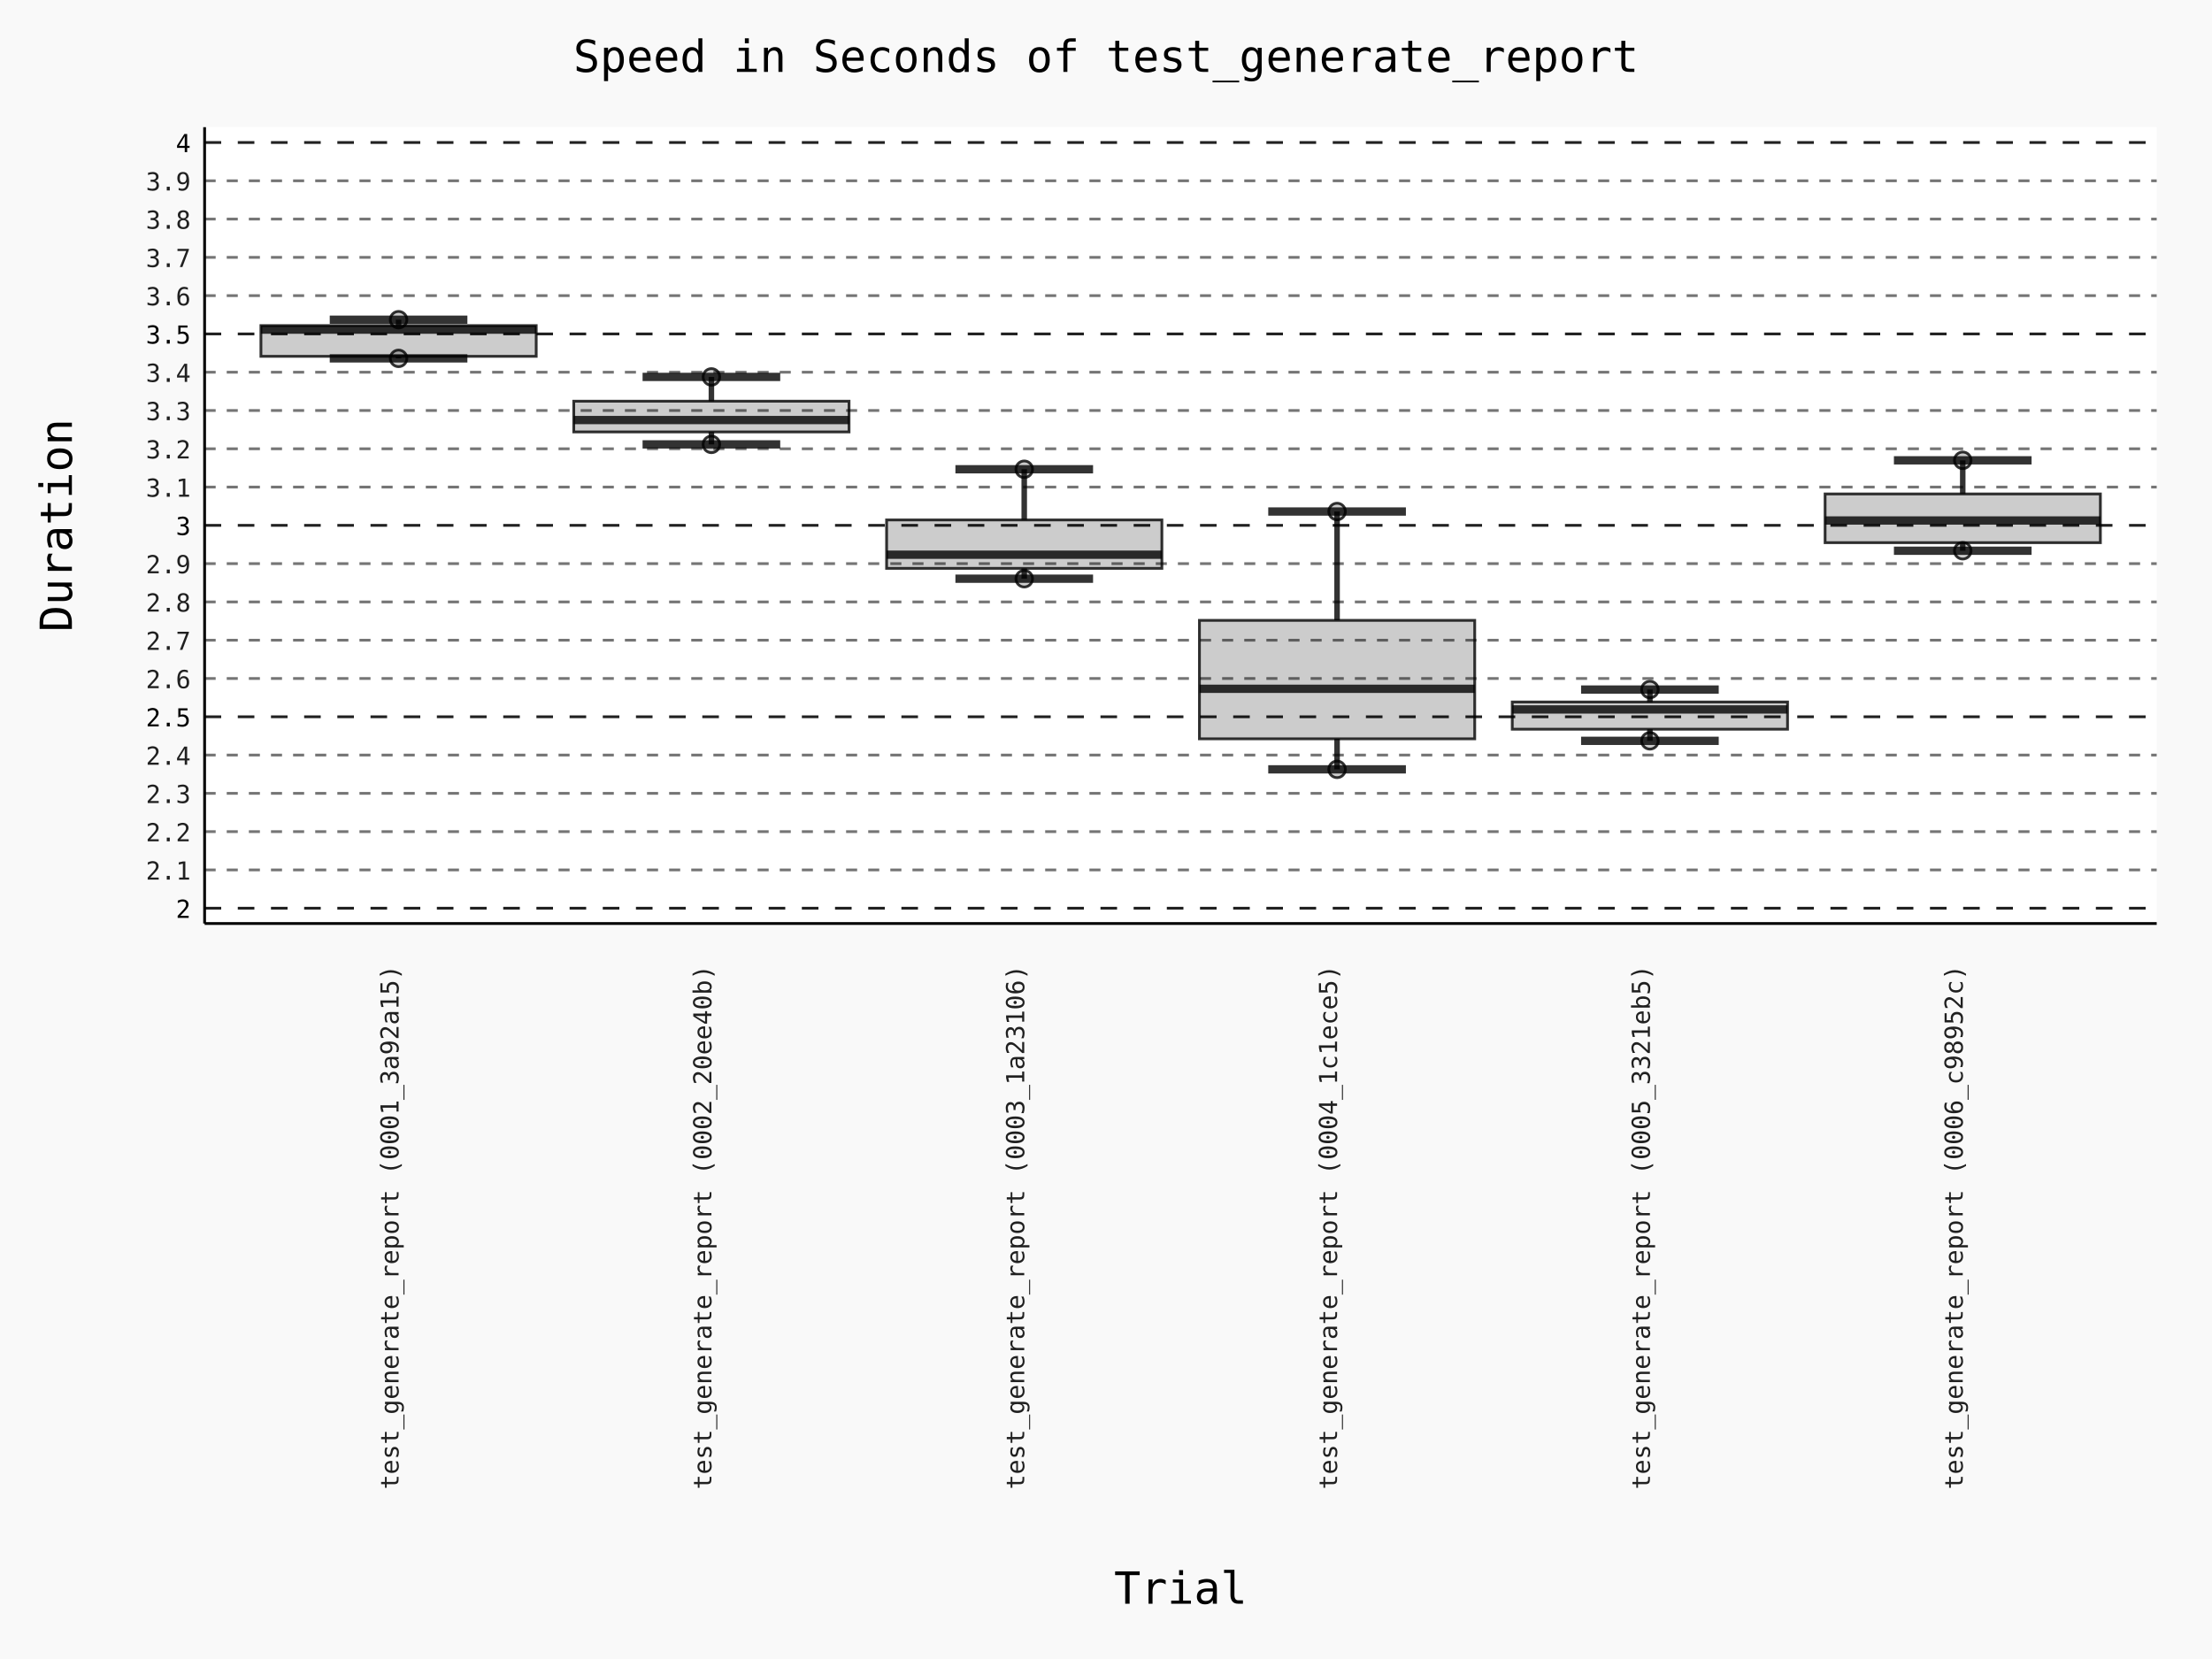
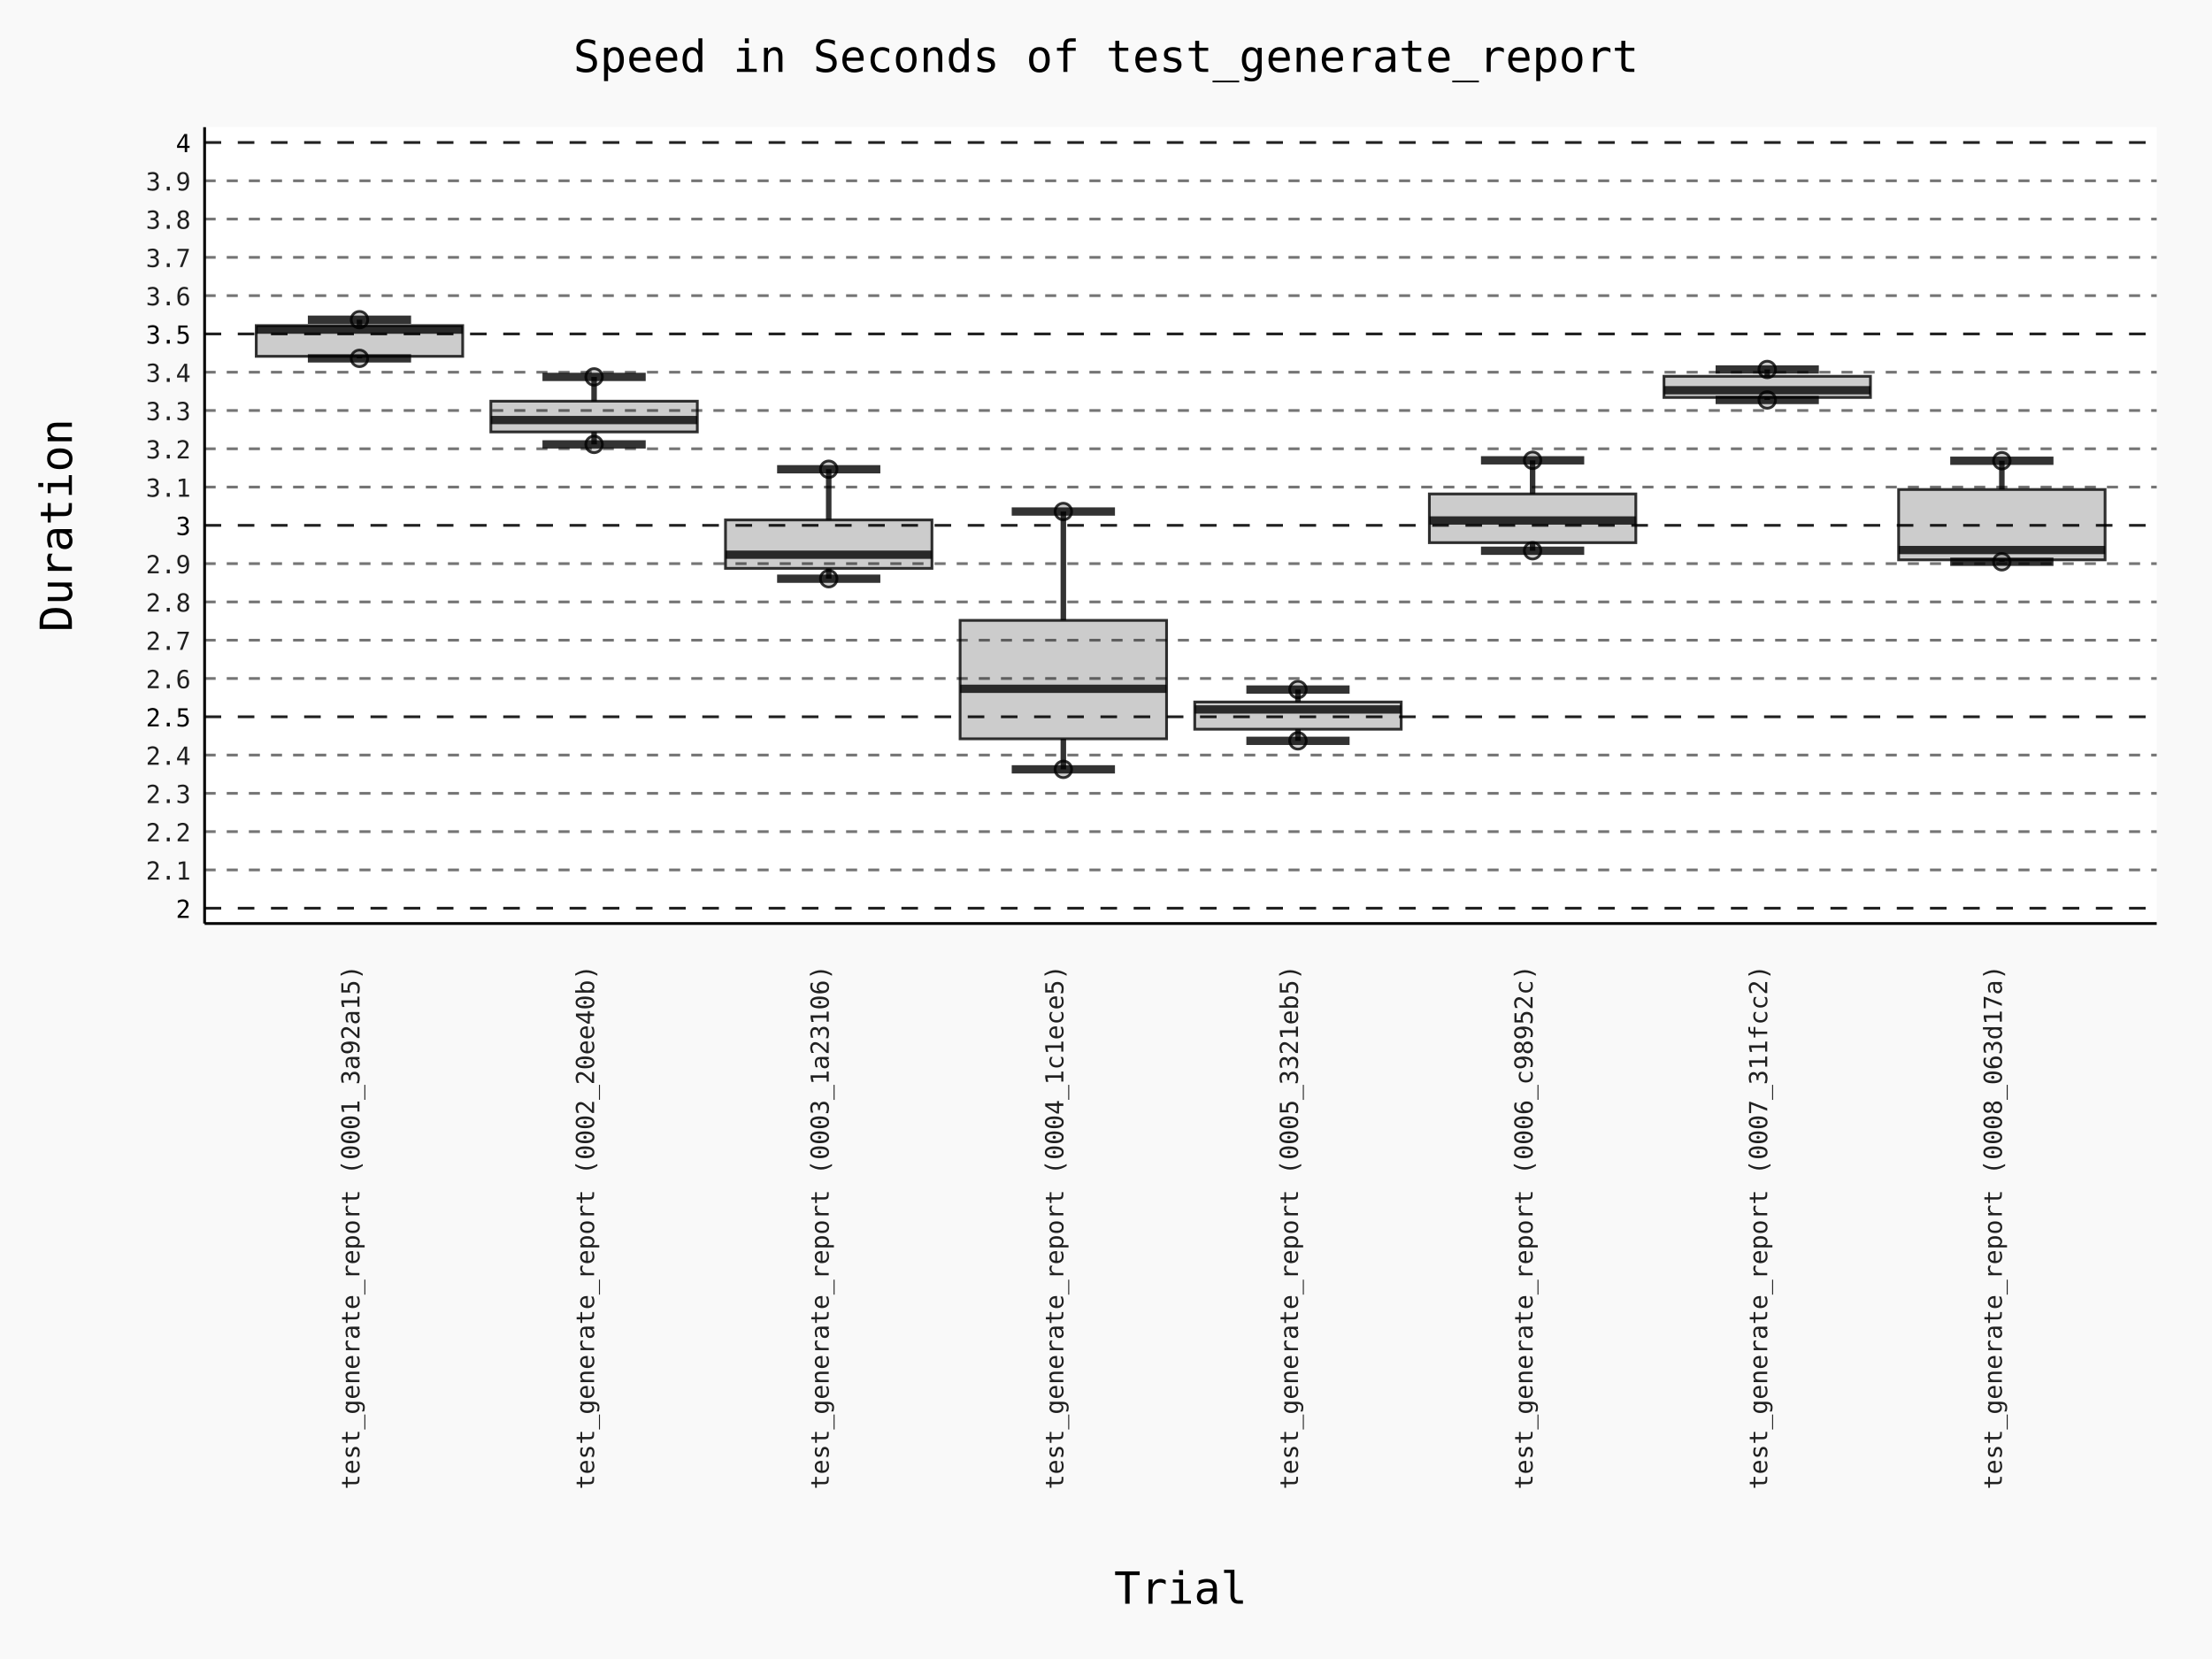
- <svg xmlns="http://www.w3.org/2000/svg" id="chart-fa9458a3-4d27-4af1-aaff-c943da67e39e" class="pygal-chart" viewBox="0 0 800 600">
+ <svg xmlns="http://www.w3.org/2000/svg" id="chart-b2ded4e7-9ec7-43d2-a06f-be83d140c22b" class="pygal-chart" viewBox="0 0 800 600">
  <defs>
-     <style type="text/css">#chart-fa9458a3-4d27-4af1-aaff-c943da67e39e{-webkit-user-select:none;-webkit-font-smoothing:antialiased;font-family:Consolas,"Deja Vu Sans Mono","Bitstream Vera Sans Mono","Courier New",monospace}#chart-fa9458a3-4d27-4af1-aaff-c943da67e39e .title{font-family:Consolas,"Deja Vu Sans Mono","Bitstream Vera Sans Mono","Courier New",monospace;font-size:16px}#chart-fa9458a3-4d27-4af1-aaff-c943da67e39e .legends .legend text{font-family:Consolas,"Deja Vu Sans Mono","Bitstream Vera Sans Mono","Courier New",monospace;font-size:14px}#chart-fa9458a3-4d27-4af1-aaff-c943da67e39e .axis text{font-family:Consolas,"Deja Vu Sans Mono","Bitstream Vera Sans Mono","Courier New",monospace;font-size:10px}#chart-fa9458a3-4d27-4af1-aaff-c943da67e39e .axis text.major{font-family:Consolas,"Deja Vu Sans Mono","Bitstream Vera Sans Mono","Courier New",monospace;font-size:10px}#chart-fa9458a3-4d27-4af1-aaff-c943da67e39e .text-overlay text.value{font-family:Consolas,"Deja Vu Sans Mono","Bitstream Vera Sans Mono","Courier New",monospace;font-size:16px}#chart-fa9458a3-4d27-4af1-aaff-c943da67e39e .text-overlay text.label{font-family:Consolas,"Deja Vu Sans Mono","Bitstream Vera Sans Mono","Courier New",monospace;font-size:10px}#chart-fa9458a3-4d27-4af1-aaff-c943da67e39e .tooltip{font-family:Consolas,"Deja Vu Sans Mono","Bitstream Vera Sans Mono","Courier New",monospace;font-size:14px}#chart-fa9458a3-4d27-4af1-aaff-c943da67e39e text.no_data{font-family:Consolas,"Deja Vu Sans Mono","Bitstream Vera Sans Mono","Courier New",monospace;font-size:64px}
- #chart-fa9458a3-4d27-4af1-aaff-c943da67e39e{background-color:rgba(249,249,249,1)}#chart-fa9458a3-4d27-4af1-aaff-c943da67e39e path,#chart-fa9458a3-4d27-4af1-aaff-c943da67e39e line,#chart-fa9458a3-4d27-4af1-aaff-c943da67e39e rect,#chart-fa9458a3-4d27-4af1-aaff-c943da67e39e circle{-webkit-transition:150ms;-moz-transition:150ms;transition:150ms}#chart-fa9458a3-4d27-4af1-aaff-c943da67e39e .graph &gt; .background{fill:rgba(249,249,249,1)}#chart-fa9458a3-4d27-4af1-aaff-c943da67e39e .plot &gt; .background{fill:rgba(255,255,255,1)}#chart-fa9458a3-4d27-4af1-aaff-c943da67e39e .graph{fill:rgba(0,0,0,.87)}#chart-fa9458a3-4d27-4af1-aaff-c943da67e39e text.no_data{fill:rgba(0,0,0,1)}#chart-fa9458a3-4d27-4af1-aaff-c943da67e39e .title{fill:rgba(0,0,0,1)}#chart-fa9458a3-4d27-4af1-aaff-c943da67e39e .legends .legend text{fill:rgba(0,0,0,.87)}#chart-fa9458a3-4d27-4af1-aaff-c943da67e39e .legends .legend:hover text{fill:rgba(0,0,0,1)}#chart-fa9458a3-4d27-4af1-aaff-c943da67e39e .axis .line{stroke:rgba(0,0,0,1)}#chart-fa9458a3-4d27-4af1-aaff-c943da67e39e .axis .guide.line{stroke:rgba(0,0,0,.54)}#chart-fa9458a3-4d27-4af1-aaff-c943da67e39e .axis .major.line{stroke:rgba(0,0,0,.87)}#chart-fa9458a3-4d27-4af1-aaff-c943da67e39e .axis text.major{fill:rgba(0,0,0,1)}#chart-fa9458a3-4d27-4af1-aaff-c943da67e39e .axis.y .guides:hover .guide.line,#chart-fa9458a3-4d27-4af1-aaff-c943da67e39e .line-graph .axis.x .guides:hover .guide.line,#chart-fa9458a3-4d27-4af1-aaff-c943da67e39e .stackedline-graph .axis.x .guides:hover .guide.line,#chart-fa9458a3-4d27-4af1-aaff-c943da67e39e .xy-graph .axis.x .guides:hover .guide.line{stroke:rgba(0,0,0,1)}#chart-fa9458a3-4d27-4af1-aaff-c943da67e39e .axis .guides:hover text{fill:rgba(0,0,0,1)}#chart-fa9458a3-4d27-4af1-aaff-c943da67e39e .reactive{fill-opacity:.7;stroke-opacity:.8}#chart-fa9458a3-4d27-4af1-aaff-c943da67e39e .ci{stroke:rgba(0,0,0,.87)}#chart-fa9458a3-4d27-4af1-aaff-c943da67e39e .reactive.active,#chart-fa9458a3-4d27-4af1-aaff-c943da67e39e .active .reactive{fill-opacity:.8;stroke-opacity:.9;stroke-width:4}#chart-fa9458a3-4d27-4af1-aaff-c943da67e39e .ci .reactive.active{stroke-width:1.5}#chart-fa9458a3-4d27-4af1-aaff-c943da67e39e .series text{fill:rgba(0,0,0,1)}#chart-fa9458a3-4d27-4af1-aaff-c943da67e39e .tooltip rect{fill:rgba(255,255,255,1);stroke:rgba(0,0,0,1);-webkit-transition:opacity 150ms;-moz-transition:opacity 150ms;transition:opacity 150ms}#chart-fa9458a3-4d27-4af1-aaff-c943da67e39e .tooltip .label{fill:rgba(0,0,0,.87)}#chart-fa9458a3-4d27-4af1-aaff-c943da67e39e .tooltip .label{fill:rgba(0,0,0,.87)}#chart-fa9458a3-4d27-4af1-aaff-c943da67e39e .tooltip .legend{font-size:.8em;fill:rgba(0,0,0,.54)}#chart-fa9458a3-4d27-4af1-aaff-c943da67e39e .tooltip .x_label{font-size:.6em;fill:rgba(0,0,0,1)}#chart-fa9458a3-4d27-4af1-aaff-c943da67e39e .tooltip .xlink{font-size:.5em;text-decoration:underline}#chart-fa9458a3-4d27-4af1-aaff-c943da67e39e .tooltip .value{font-size:1.5em}#chart-fa9458a3-4d27-4af1-aaff-c943da67e39e .bound{font-size:.5em}#chart-fa9458a3-4d27-4af1-aaff-c943da67e39e .max-value{font-size:.75em;fill:rgba(0,0,0,.54)}#chart-fa9458a3-4d27-4af1-aaff-c943da67e39e .map-element{fill:rgba(255,255,255,1);stroke:rgba(0,0,0,.54) !important}#chart-fa9458a3-4d27-4af1-aaff-c943da67e39e .map-element .reactive{fill-opacity:inherit;stroke-opacity:inherit}#chart-fa9458a3-4d27-4af1-aaff-c943da67e39e .color-0,#chart-fa9458a3-4d27-4af1-aaff-c943da67e39e .color-0 a:visited{stroke:#000000;fill:#000000}#chart-fa9458a3-4d27-4af1-aaff-c943da67e39e .color-1,#chart-fa9458a3-4d27-4af1-aaff-c943da67e39e .color-1 a:visited{stroke:#000000;fill:#000000}#chart-fa9458a3-4d27-4af1-aaff-c943da67e39e .color-2,#chart-fa9458a3-4d27-4af1-aaff-c943da67e39e .color-2 a:visited{stroke:#000000;fill:#000000}#chart-fa9458a3-4d27-4af1-aaff-c943da67e39e .color-3,#chart-fa9458a3-4d27-4af1-aaff-c943da67e39e .color-3 a:visited{stroke:#000000;fill:#000000}#chart-fa9458a3-4d27-4af1-aaff-c943da67e39e .color-4,#chart-fa9458a3-4d27-4af1-aaff-c943da67e39e .color-4 a:visited{stroke:#000000;fill:#000000}#chart-fa9458a3-4d27-4af1-aaff-c943da67e39e .color-5,#chart-fa9458a3-4d27-4af1-aaff-c943da67e39e .color-5 a:visited{stroke:#000000;fill:#000000}#chart-fa9458a3-4d27-4af1-aaff-c943da67e39e .text-overlay .color-0 text{fill:white}#chart-fa9458a3-4d27-4af1-aaff-c943da67e39e .text-overlay .color-1 text{fill:white}#chart-fa9458a3-4d27-4af1-aaff-c943da67e39e .text-overlay .color-2 text{fill:white}#chart-fa9458a3-4d27-4af1-aaff-c943da67e39e .text-overlay .color-3 text{fill:white}#chart-fa9458a3-4d27-4af1-aaff-c943da67e39e .text-overlay .color-4 text{fill:white}#chart-fa9458a3-4d27-4af1-aaff-c943da67e39e .text-overlay .color-5 text{fill:white}
- #chart-fa9458a3-4d27-4af1-aaff-c943da67e39e text.no_data{text-anchor:middle}#chart-fa9458a3-4d27-4af1-aaff-c943da67e39e .guide.line{fill:none}#chart-fa9458a3-4d27-4af1-aaff-c943da67e39e .centered{text-anchor:middle}#chart-fa9458a3-4d27-4af1-aaff-c943da67e39e .title{text-anchor:middle}#chart-fa9458a3-4d27-4af1-aaff-c943da67e39e .legends .legend text{fill-opacity:1}#chart-fa9458a3-4d27-4af1-aaff-c943da67e39e .axis.x text{text-anchor:middle}#chart-fa9458a3-4d27-4af1-aaff-c943da67e39e .axis.x:not(.web) text[transform]{text-anchor:start}#chart-fa9458a3-4d27-4af1-aaff-c943da67e39e .axis.x:not(.web) text[transform].backwards{text-anchor:end}#chart-fa9458a3-4d27-4af1-aaff-c943da67e39e .axis.y text{text-anchor:end}#chart-fa9458a3-4d27-4af1-aaff-c943da67e39e .axis.y text[transform].backwards{text-anchor:start}#chart-fa9458a3-4d27-4af1-aaff-c943da67e39e .axis.y2 text{text-anchor:start}#chart-fa9458a3-4d27-4af1-aaff-c943da67e39e .axis.y2 text[transform].backwards{text-anchor:end}#chart-fa9458a3-4d27-4af1-aaff-c943da67e39e .axis .guide.line{stroke-dasharray:4,4}#chart-fa9458a3-4d27-4af1-aaff-c943da67e39e .axis .major.guide.line{stroke-dasharray:6,6}#chart-fa9458a3-4d27-4af1-aaff-c943da67e39e .horizontal .axis.y .guide.line,#chart-fa9458a3-4d27-4af1-aaff-c943da67e39e .horizontal .axis.y2 .guide.line,#chart-fa9458a3-4d27-4af1-aaff-c943da67e39e .vertical .axis.x .guide.line{opacity:0}#chart-fa9458a3-4d27-4af1-aaff-c943da67e39e .horizontal .axis.always_show .guide.line,#chart-fa9458a3-4d27-4af1-aaff-c943da67e39e .vertical .axis.always_show .guide.line{opacity:1 !important}#chart-fa9458a3-4d27-4af1-aaff-c943da67e39e .axis.y .guides:hover .guide.line,#chart-fa9458a3-4d27-4af1-aaff-c943da67e39e .axis.y2 .guides:hover .guide.line,#chart-fa9458a3-4d27-4af1-aaff-c943da67e39e .axis.x .guides:hover .guide.line{opacity:1}#chart-fa9458a3-4d27-4af1-aaff-c943da67e39e .axis .guides:hover text{opacity:1}#chart-fa9458a3-4d27-4af1-aaff-c943da67e39e .nofill{fill:none}#chart-fa9458a3-4d27-4af1-aaff-c943da67e39e .subtle-fill{fill-opacity:.2}#chart-fa9458a3-4d27-4af1-aaff-c943da67e39e .dot{stroke-width:1px;fill-opacity:1}#chart-fa9458a3-4d27-4af1-aaff-c943da67e39e .dot.active{stroke-width:5px}#chart-fa9458a3-4d27-4af1-aaff-c943da67e39e .dot.negative{fill:transparent}#chart-fa9458a3-4d27-4af1-aaff-c943da67e39e text,#chart-fa9458a3-4d27-4af1-aaff-c943da67e39e tspan{stroke:none !important}#chart-fa9458a3-4d27-4af1-aaff-c943da67e39e .series text.active{opacity:1}#chart-fa9458a3-4d27-4af1-aaff-c943da67e39e .tooltip rect{fill-opacity:.95;stroke-width:.5}#chart-fa9458a3-4d27-4af1-aaff-c943da67e39e .tooltip text{fill-opacity:1}#chart-fa9458a3-4d27-4af1-aaff-c943da67e39e .showable{visibility:hidden}#chart-fa9458a3-4d27-4af1-aaff-c943da67e39e .showable.shown{visibility:visible}#chart-fa9458a3-4d27-4af1-aaff-c943da67e39e .gauge-background{fill:rgba(229,229,229,1);stroke:none}#chart-fa9458a3-4d27-4af1-aaff-c943da67e39e .bg-lines{stroke:rgba(249,249,249,1);stroke-width:2px}
+     <style type="text/css">#chart-b2ded4e7-9ec7-43d2-a06f-be83d140c22b{-webkit-user-select:none;-webkit-font-smoothing:antialiased;font-family:Consolas,"Deja Vu Sans Mono","Bitstream Vera Sans Mono","Courier New",monospace}#chart-b2ded4e7-9ec7-43d2-a06f-be83d140c22b .title{font-family:Consolas,"Deja Vu Sans Mono","Bitstream Vera Sans Mono","Courier New",monospace;font-size:16px}#chart-b2ded4e7-9ec7-43d2-a06f-be83d140c22b .legends .legend text{font-family:Consolas,"Deja Vu Sans Mono","Bitstream Vera Sans Mono","Courier New",monospace;font-size:14px}#chart-b2ded4e7-9ec7-43d2-a06f-be83d140c22b .axis text{font-family:Consolas,"Deja Vu Sans Mono","Bitstream Vera Sans Mono","Courier New",monospace;font-size:10px}#chart-b2ded4e7-9ec7-43d2-a06f-be83d140c22b .axis text.major{font-family:Consolas,"Deja Vu Sans Mono","Bitstream Vera Sans Mono","Courier New",monospace;font-size:10px}#chart-b2ded4e7-9ec7-43d2-a06f-be83d140c22b .text-overlay text.value{font-family:Consolas,"Deja Vu Sans Mono","Bitstream Vera Sans Mono","Courier New",monospace;font-size:16px}#chart-b2ded4e7-9ec7-43d2-a06f-be83d140c22b .text-overlay text.label{font-family:Consolas,"Deja Vu Sans Mono","Bitstream Vera Sans Mono","Courier New",monospace;font-size:10px}#chart-b2ded4e7-9ec7-43d2-a06f-be83d140c22b .tooltip{font-family:Consolas,"Deja Vu Sans Mono","Bitstream Vera Sans Mono","Courier New",monospace;font-size:14px}#chart-b2ded4e7-9ec7-43d2-a06f-be83d140c22b text.no_data{font-family:Consolas,"Deja Vu Sans Mono","Bitstream Vera Sans Mono","Courier New",monospace;font-size:64px}
+ #chart-b2ded4e7-9ec7-43d2-a06f-be83d140c22b{background-color:rgba(249,249,249,1)}#chart-b2ded4e7-9ec7-43d2-a06f-be83d140c22b path,#chart-b2ded4e7-9ec7-43d2-a06f-be83d140c22b line,#chart-b2ded4e7-9ec7-43d2-a06f-be83d140c22b rect,#chart-b2ded4e7-9ec7-43d2-a06f-be83d140c22b circle{-webkit-transition:150ms;-moz-transition:150ms;transition:150ms}#chart-b2ded4e7-9ec7-43d2-a06f-be83d140c22b .graph &gt; .background{fill:rgba(249,249,249,1)}#chart-b2ded4e7-9ec7-43d2-a06f-be83d140c22b .plot &gt; .background{fill:rgba(255,255,255,1)}#chart-b2ded4e7-9ec7-43d2-a06f-be83d140c22b .graph{fill:rgba(0,0,0,.87)}#chart-b2ded4e7-9ec7-43d2-a06f-be83d140c22b text.no_data{fill:rgba(0,0,0,1)}#chart-b2ded4e7-9ec7-43d2-a06f-be83d140c22b .title{fill:rgba(0,0,0,1)}#chart-b2ded4e7-9ec7-43d2-a06f-be83d140c22b .legends .legend text{fill:rgba(0,0,0,.87)}#chart-b2ded4e7-9ec7-43d2-a06f-be83d140c22b .legends .legend:hover text{fill:rgba(0,0,0,1)}#chart-b2ded4e7-9ec7-43d2-a06f-be83d140c22b .axis .line{stroke:rgba(0,0,0,1)}#chart-b2ded4e7-9ec7-43d2-a06f-be83d140c22b .axis .guide.line{stroke:rgba(0,0,0,.54)}#chart-b2ded4e7-9ec7-43d2-a06f-be83d140c22b .axis .major.line{stroke:rgba(0,0,0,.87)}#chart-b2ded4e7-9ec7-43d2-a06f-be83d140c22b .axis text.major{fill:rgba(0,0,0,1)}#chart-b2ded4e7-9ec7-43d2-a06f-be83d140c22b .axis.y .guides:hover .guide.line,#chart-b2ded4e7-9ec7-43d2-a06f-be83d140c22b .line-graph .axis.x .guides:hover .guide.line,#chart-b2ded4e7-9ec7-43d2-a06f-be83d140c22b .stackedline-graph .axis.x .guides:hover .guide.line,#chart-b2ded4e7-9ec7-43d2-a06f-be83d140c22b .xy-graph .axis.x .guides:hover .guide.line{stroke:rgba(0,0,0,1)}#chart-b2ded4e7-9ec7-43d2-a06f-be83d140c22b .axis .guides:hover text{fill:rgba(0,0,0,1)}#chart-b2ded4e7-9ec7-43d2-a06f-be83d140c22b .reactive{fill-opacity:.7;stroke-opacity:.8}#chart-b2ded4e7-9ec7-43d2-a06f-be83d140c22b .ci{stroke:rgba(0,0,0,.87)}#chart-b2ded4e7-9ec7-43d2-a06f-be83d140c22b .reactive.active,#chart-b2ded4e7-9ec7-43d2-a06f-be83d140c22b .active .reactive{fill-opacity:.8;stroke-opacity:.9;stroke-width:4}#chart-b2ded4e7-9ec7-43d2-a06f-be83d140c22b .ci .reactive.active{stroke-width:1.5}#chart-b2ded4e7-9ec7-43d2-a06f-be83d140c22b .series text{fill:rgba(0,0,0,1)}#chart-b2ded4e7-9ec7-43d2-a06f-be83d140c22b .tooltip rect{fill:rgba(255,255,255,1);stroke:rgba(0,0,0,1);-webkit-transition:opacity 150ms;-moz-transition:opacity 150ms;transition:opacity 150ms}#chart-b2ded4e7-9ec7-43d2-a06f-be83d140c22b .tooltip .label{fill:rgba(0,0,0,.87)}#chart-b2ded4e7-9ec7-43d2-a06f-be83d140c22b .tooltip .label{fill:rgba(0,0,0,.87)}#chart-b2ded4e7-9ec7-43d2-a06f-be83d140c22b .tooltip .legend{font-size:.8em;fill:rgba(0,0,0,.54)}#chart-b2ded4e7-9ec7-43d2-a06f-be83d140c22b .tooltip .x_label{font-size:.6em;fill:rgba(0,0,0,1)}#chart-b2ded4e7-9ec7-43d2-a06f-be83d140c22b .tooltip .xlink{font-size:.5em;text-decoration:underline}#chart-b2ded4e7-9ec7-43d2-a06f-be83d140c22b .tooltip .value{font-size:1.5em}#chart-b2ded4e7-9ec7-43d2-a06f-be83d140c22b .bound{font-size:.5em}#chart-b2ded4e7-9ec7-43d2-a06f-be83d140c22b .max-value{font-size:.75em;fill:rgba(0,0,0,.54)}#chart-b2ded4e7-9ec7-43d2-a06f-be83d140c22b .map-element{fill:rgba(255,255,255,1);stroke:rgba(0,0,0,.54) !important}#chart-b2ded4e7-9ec7-43d2-a06f-be83d140c22b .map-element .reactive{fill-opacity:inherit;stroke-opacity:inherit}#chart-b2ded4e7-9ec7-43d2-a06f-be83d140c22b .color-0,#chart-b2ded4e7-9ec7-43d2-a06f-be83d140c22b .color-0 a:visited{stroke:#000000;fill:#000000}#chart-b2ded4e7-9ec7-43d2-a06f-be83d140c22b .color-1,#chart-b2ded4e7-9ec7-43d2-a06f-be83d140c22b .color-1 a:visited{stroke:#000000;fill:#000000}#chart-b2ded4e7-9ec7-43d2-a06f-be83d140c22b .color-2,#chart-b2ded4e7-9ec7-43d2-a06f-be83d140c22b .color-2 a:visited{stroke:#000000;fill:#000000}#chart-b2ded4e7-9ec7-43d2-a06f-be83d140c22b .color-3,#chart-b2ded4e7-9ec7-43d2-a06f-be83d140c22b .color-3 a:visited{stroke:#000000;fill:#000000}#chart-b2ded4e7-9ec7-43d2-a06f-be83d140c22b .color-4,#chart-b2ded4e7-9ec7-43d2-a06f-be83d140c22b .color-4 a:visited{stroke:#000000;fill:#000000}#chart-b2ded4e7-9ec7-43d2-a06f-be83d140c22b .color-5,#chart-b2ded4e7-9ec7-43d2-a06f-be83d140c22b .color-5 a:visited{stroke:#000000;fill:#000000}#chart-b2ded4e7-9ec7-43d2-a06f-be83d140c22b .color-6,#chart-b2ded4e7-9ec7-43d2-a06f-be83d140c22b .color-6 a:visited{stroke:#000000;fill:#000000}#chart-b2ded4e7-9ec7-43d2-a06f-be83d140c22b .color-7,#chart-b2ded4e7-9ec7-43d2-a06f-be83d140c22b .color-7 a:visited{stroke:#000000;fill:#000000}#chart-b2ded4e7-9ec7-43d2-a06f-be83d140c22b .text-overlay .color-0 text{fill:white}#chart-b2ded4e7-9ec7-43d2-a06f-be83d140c22b .text-overlay .color-1 text{fill:white}#chart-b2ded4e7-9ec7-43d2-a06f-be83d140c22b .text-overlay .color-2 text{fill:white}#chart-b2ded4e7-9ec7-43d2-a06f-be83d140c22b .text-overlay .color-3 text{fill:white}#chart-b2ded4e7-9ec7-43d2-a06f-be83d140c22b .text-overlay .color-4 text{fill:white}#chart-b2ded4e7-9ec7-43d2-a06f-be83d140c22b .text-overlay .color-5 text{fill:white}#chart-b2ded4e7-9ec7-43d2-a06f-be83d140c22b .text-overlay .color-6 text{fill:white}#chart-b2ded4e7-9ec7-43d2-a06f-be83d140c22b .text-overlay .color-7 text{fill:white}
+ #chart-b2ded4e7-9ec7-43d2-a06f-be83d140c22b text.no_data{text-anchor:middle}#chart-b2ded4e7-9ec7-43d2-a06f-be83d140c22b .guide.line{fill:none}#chart-b2ded4e7-9ec7-43d2-a06f-be83d140c22b .centered{text-anchor:middle}#chart-b2ded4e7-9ec7-43d2-a06f-be83d140c22b .title{text-anchor:middle}#chart-b2ded4e7-9ec7-43d2-a06f-be83d140c22b .legends .legend text{fill-opacity:1}#chart-b2ded4e7-9ec7-43d2-a06f-be83d140c22b .axis.x text{text-anchor:middle}#chart-b2ded4e7-9ec7-43d2-a06f-be83d140c22b .axis.x:not(.web) text[transform]{text-anchor:start}#chart-b2ded4e7-9ec7-43d2-a06f-be83d140c22b .axis.x:not(.web) text[transform].backwards{text-anchor:end}#chart-b2ded4e7-9ec7-43d2-a06f-be83d140c22b .axis.y text{text-anchor:end}#chart-b2ded4e7-9ec7-43d2-a06f-be83d140c22b .axis.y text[transform].backwards{text-anchor:start}#chart-b2ded4e7-9ec7-43d2-a06f-be83d140c22b .axis.y2 text{text-anchor:start}#chart-b2ded4e7-9ec7-43d2-a06f-be83d140c22b .axis.y2 text[transform].backwards{text-anchor:end}#chart-b2ded4e7-9ec7-43d2-a06f-be83d140c22b .axis .guide.line{stroke-dasharray:4,4}#chart-b2ded4e7-9ec7-43d2-a06f-be83d140c22b .axis .major.guide.line{stroke-dasharray:6,6}#chart-b2ded4e7-9ec7-43d2-a06f-be83d140c22b .horizontal .axis.y .guide.line,#chart-b2ded4e7-9ec7-43d2-a06f-be83d140c22b .horizontal .axis.y2 .guide.line,#chart-b2ded4e7-9ec7-43d2-a06f-be83d140c22b .vertical .axis.x .guide.line{opacity:0}#chart-b2ded4e7-9ec7-43d2-a06f-be83d140c22b .horizontal .axis.always_show .guide.line,#chart-b2ded4e7-9ec7-43d2-a06f-be83d140c22b .vertical .axis.always_show .guide.line{opacity:1 !important}#chart-b2ded4e7-9ec7-43d2-a06f-be83d140c22b .axis.y .guides:hover .guide.line,#chart-b2ded4e7-9ec7-43d2-a06f-be83d140c22b .axis.y2 .guides:hover .guide.line,#chart-b2ded4e7-9ec7-43d2-a06f-be83d140c22b .axis.x .guides:hover .guide.line{opacity:1}#chart-b2ded4e7-9ec7-43d2-a06f-be83d140c22b .axis .guides:hover text{opacity:1}#chart-b2ded4e7-9ec7-43d2-a06f-be83d140c22b .nofill{fill:none}#chart-b2ded4e7-9ec7-43d2-a06f-be83d140c22b .subtle-fill{fill-opacity:.2}#chart-b2ded4e7-9ec7-43d2-a06f-be83d140c22b .dot{stroke-width:1px;fill-opacity:1}#chart-b2ded4e7-9ec7-43d2-a06f-be83d140c22b .dot.active{stroke-width:5px}#chart-b2ded4e7-9ec7-43d2-a06f-be83d140c22b .dot.negative{fill:transparent}#chart-b2ded4e7-9ec7-43d2-a06f-be83d140c22b text,#chart-b2ded4e7-9ec7-43d2-a06f-be83d140c22b tspan{stroke:none !important}#chart-b2ded4e7-9ec7-43d2-a06f-be83d140c22b .series text.active{opacity:1}#chart-b2ded4e7-9ec7-43d2-a06f-be83d140c22b .tooltip rect{fill-opacity:.95;stroke-width:.5}#chart-b2ded4e7-9ec7-43d2-a06f-be83d140c22b .tooltip text{fill-opacity:1}#chart-b2ded4e7-9ec7-43d2-a06f-be83d140c22b .showable{visibility:hidden}#chart-b2ded4e7-9ec7-43d2-a06f-be83d140c22b .showable.shown{visibility:visible}#chart-b2ded4e7-9ec7-43d2-a06f-be83d140c22b .gauge-background{fill:rgba(229,229,229,1);stroke:none}#chart-b2ded4e7-9ec7-43d2-a06f-be83d140c22b .bg-lines{stroke:rgba(249,249,249,1);stroke-width:2px}
.tooltip .value{font-size:1em !important}.axis text{font-size:9px !important}</style>
  </defs>
  <g class="graph custombox-graph vertical">
    <rect x="0" y="0" width="800" height="600" class="background" />
    <g transform="translate(74, 46)" class="plot">
      <rect x="0" y="0" width="706.0" height="288.0" class="background" />
      <g class="axis y always_show">
        <path d="M0 288 h706" class="line" />
        <g class="guides">
          <path d="M0 282.462 h706" class="major guide line" />
          <text x="-5" y="285.962" class="major">2</text>
        </g>
        <g class="guides">
          <path d="M0 268.615 h706" class="guide line" />
          <text x="-5" y="272.115" class="">2.1</text>
        </g>
        <g class="guides">
          <path d="M0 254.769 h706" class="guide line" />
          <text x="-5" y="258.269" class="">2.2</text>
        </g>
        <g class="guides">
          <path d="M0 240.923 h706" class="guide line" />
          <text x="-5" y="244.423" class="">2.3</text>
        </g>
        <g class="guides">
          <path d="M0 227.077 h706" class="guide line" />
          <text x="-5" y="230.577" class="">2.4</text>
        </g>
        <g class="guides">
          <path d="M0 213.231 h706" class="major guide line" />
          <text x="-5" y="216.731" class="major">2.5</text>
        </g>
        <g class="guides">
          <path d="M0 199.385 h706" class="guide line" />
          <text x="-5" y="202.885" class="">2.6</text>
        </g>
        <g class="guides">
          <path d="M0 185.538 h706" class="guide line" />
          <text x="-5" y="189.038" class="">2.7</text>
        </g>
        <g class="guides">
          <path d="M0 171.692 h706" class="guide line" />
          <text x="-5" y="175.192" class="">2.8</text>
        </g>
        <g class="guides">
          <path d="M0 157.846 h706" class="guide line" />
          <text x="-5" y="161.346" class="">2.9</text>
        </g>
        <g class="guides">
          <path d="M0 144 h706" class="major guide line" />
          <text x="-5" y="147.5" class="major">3</text>
        </g>
        <g class="guides">
          <path d="M0 130.154 h706" class="guide line" />
          <text x="-5" y="133.654" class="">3.1</text>
        </g>
        <g class="guides">
          <path d="M0 116.308 h706" class="guide line" />
          <text x="-5" y="119.808" class="">3.2</text>
        </g>
        <g class="guides">
          <path d="M0 102.462 h706" class="guide line" />
          <text x="-5" y="105.962" class="">3.3</text>
        </g>
        <g class="guides">
          <path d="M0 88.615 h706" class="guide line" />
          <text x="-5" y="92.115" class="">3.4</text>
        </g>
        <g class="guides">
          <path d="M0 74.769 h706" class="major guide line" />
          <text x="-5" y="78.269" class="major">3.5</text>
        </g>
        <g class="guides">
          <path d="M0 60.923 h706" class="guide line" />
          <text x="-5" y="64.423" class="">3.6</text>
        </g>
        <g class="guides">
          <path d="M0 47.077 h706" class="guide line" />
          <text x="-5" y="50.577" class="">3.7</text>
        </g>
        <g class="guides">
          <path d="M0 33.231 h706" class="guide line" />
          <text x="-5" y="36.731" class="">3.8</text>
        </g>
        <g class="guides">
          <path d="M0 19.385 h706" class="guide line" />
          <text x="-5" y="22.885" class="">3.9</text>
        </g>
        <g class="guides">
          <path d="M0 5.538 h706" class="major guide line" />
          <text x="-5" y="9.038" class="major">4</text>
        </g>
      </g>
      <g class="axis x">
        <path d="M0 0 v288" class="line" />
        <g class="guides">
-           <path d="M70.147 0 v288" class="guide line" />
-           <text x="70.147" y="303.0" class="backwards" transform="rotate(270 70.14744 303)">test_generate_report (0001_3a92a15)</text>
-         </g>
-         <g class="guides">
-           <path d="M183.288 0 v288" class="guide line" />
-           <text x="183.288" y="303.0" class="backwards" transform="rotate(270 183.2885 303)">test_generate_report (0002_20ee40b)</text>
-         </g>
-         <g class="guides">
-           <path d="M296.429 0 v288" class="guide line" />
-           <text x="296.429" y="303.0" class="backwards" transform="rotate(270 296.4295 303)">test_generate_report (0003_1a23106)</text>
-         </g>
-         <g class="guides">
-           <path d="M409.571 0 v288" class="guide line" />
-           <text x="409.571" y="303.0" class="backwards" transform="rotate(270 409.5705 303)">test_generate_report (0004_1c1ece5)</text>
-         </g>
-         <g class="guides">
-           <path d="M522.712 0 v288" class="guide line" />
-           <text x="522.712" y="303.0" class="backwards" transform="rotate(270 522.7115 303)">test_generate_report (0005_3321eb5)</text>
-         </g>
-         <g class="guides">
-           <path d="M635.853 0 v288" class="guide line" />
-           <text x="635.853" y="303.0" class="backwards" transform="rotate(270 635.8526 303)">test_generate_report (0006_c98952c)</text>
+           <path d="M56.005 0 v288" class="guide line" />
+           <text x="56.005" y="303.0" class="backwards" transform="rotate(270 56.00481 303)">test_generate_report (0001_3a92a15)</text>
+         </g>
+         <g class="guides">
+           <path d="M140.861 0 v288" class="guide line" />
+           <text x="140.861" y="303.0" class="backwards" transform="rotate(270 140.8606 303)">test_generate_report (0002_20ee40b)</text>
+         </g>
+         <g class="guides">
+           <path d="M225.716 0 v288" class="guide line" />
+           <text x="225.716" y="303.0" class="backwards" transform="rotate(270 225.7163 303)">test_generate_report (0003_1a23106)</text>
+         </g>
+         <g class="guides">
+           <path d="M310.572 0 v288" class="guide line" />
+           <text x="310.572" y="303.0" class="backwards" transform="rotate(270 310.5721 303)">test_generate_report (0004_1c1ece5)</text>
+         </g>
+         <g class="guides">
+           <path d="M395.428 0 v288" class="guide line" />
+           <text x="395.428" y="303.0" class="backwards" transform="rotate(270 395.4279 303)">test_generate_report (0005_3321eb5)</text>
+         </g>
+         <g class="guides">
+           <path d="M480.284 0 v288" class="guide line" />
+           <text x="480.284" y="303.0" class="backwards" transform="rotate(270 480.2837 303)">test_generate_report (0006_c98952c)</text>
+         </g>
+         <g class="guides">
+           <path d="M565.139 0 v288" class="guide line" />
+           <text x="565.139" y="303.0" class="backwards" transform="rotate(270 565.1394 303)">test_generate_report (0007_311fcc2)</text>
+         </g>
+         <g class="guides">
+           <path d="M649.995 0 v288" class="guide line" />
+           <text x="649.995" y="303.0" class="backwards" transform="rotate(270 649.9952 303)">test_generate_report (0008_063d17a)</text>
        </g>
      </g>
      <g class="series serie-0 color-0">
        <g class="boxes">
          <g class="box">
-             <path stroke-width="3" d="M45.256 83.61 L95.038 83.61" class="reactive tooltip-trigger" />
-             <path stroke-width="3" d="M20.365 73.214 L119.929 73.214" class="reactive tooltip-trigger" />
-             <path stroke-width="3" d="M45.256 69.631 L95.038 69.631" class="reactive tooltip-trigger" />
-             <path stroke-width="2" d="M70.147 83.61 L70.147 82.874" class="reactive tooltip-trigger" />
-             <path stroke-width="2" d="M70.147 69.631 L70.147 71.758" class="reactive tooltip-trigger" />
-             <rect x="20.365" y="71.758" height="11.116" width="99.564" class="subtle-fill reactive tooltip-trigger" />
-             <circle cx="70.147" cy="83.61" r="3" class="subtle-fill reactive tooltip-trigger" />
-             <circle cx="70.147" cy="69.631" r="3" class="subtle-fill reactive tooltip-trigger" />
+             <path stroke-width="3" d="M37.337 83.61 L74.673 83.61" class="reactive tooltip-trigger" />
+             <path stroke-width="3" d="M18.668 73.214 L93.341 73.214" class="reactive tooltip-trigger" />
+             <path stroke-width="3" d="M37.337 69.631 L74.673 69.631" class="reactive tooltip-trigger" />
+             <path stroke-width="2" d="M56.005 83.61 L56.005 82.874" class="reactive tooltip-trigger" />
+             <path stroke-width="2" d="M56.005 69.631 L56.005 71.758" class="reactive tooltip-trigger" />
+             <rect x="18.668" y="71.758" height="11.116" width="74.673" class="subtle-fill reactive tooltip-trigger" />
+             <circle cx="56.005" cy="83.61" r="3" class="subtle-fill reactive tooltip-trigger" />
+             <circle cx="56.005" cy="69.631" r="3" class="subtle-fill reactive tooltip-trigger" />
          </g>
        </g>
      </g>
      <g class="series serie-1 color-1">
        <g class="boxes">
          <g class="box">
-             <path stroke-width="3" d="M158.397 114.72 L208.179 114.72" class="reactive tooltip-trigger" />
-             <path stroke-width="3" d="M133.506 105.918 L233.071 105.918" class="reactive tooltip-trigger" />
-             <path stroke-width="3" d="M158.397 90.318 L208.179 90.318" class="reactive tooltip-trigger" />
-             <path stroke-width="2" d="M183.288 114.72 L183.288 110.21" class="reactive tooltip-trigger" />
-             <path stroke-width="2" d="M183.288 90.318 L183.288 99.094" class="reactive tooltip-trigger" />
-             <rect x="133.506" y="99.094" height="11.117" width="99.564" class="subtle-fill reactive tooltip-trigger" />
-             <circle cx="183.288" cy="114.72" r="3" class="subtle-fill reactive tooltip-trigger" />
-             <circle cx="183.288" cy="90.318" r="3" class="subtle-fill reactive tooltip-trigger" />
+             <path stroke-width="3" d="M122.192 114.72 L159.529 114.72" class="reactive tooltip-trigger" />
+             <path stroke-width="3" d="M103.524 105.918 L178.197 105.918" class="reactive tooltip-trigger" />
+             <path stroke-width="3" d="M122.192 90.318 L159.529 90.318" class="reactive tooltip-trigger" />
+             <path stroke-width="2" d="M140.861 114.72 L140.861 110.21" class="reactive tooltip-trigger" />
+             <path stroke-width="2" d="M140.861 90.318 L140.861 99.094" class="reactive tooltip-trigger" />
+             <rect x="103.524" y="99.094" height="11.117" width="74.673" class="subtle-fill reactive tooltip-trigger" />
+             <circle cx="140.861" cy="114.72" r="3" class="subtle-fill reactive tooltip-trigger" />
+             <circle cx="140.861" cy="90.318" r="3" class="subtle-fill reactive tooltip-trigger" />
          </g>
        </g>
      </g>
      <g class="series serie-2 color-2">
        <g class="boxes">
          <g class="box">
-             <path stroke-width="3" d="M271.538 163.297 L321.321 163.297" class="reactive tooltip-trigger" />
-             <path stroke-width="3" d="M246.647 154.616 L346.212 154.616" class="reactive tooltip-trigger" />
-             <path stroke-width="3" d="M271.538 123.713 L321.321 123.713" class="reactive tooltip-trigger" />
-             <path stroke-width="2" d="M296.429 163.297 L296.429 159.556" class="reactive tooltip-trigger" />
-             <path stroke-width="2" d="M296.429 123.713 L296.429 142.043" class="reactive tooltip-trigger" />
-             <rect x="246.647" y="142.043" height="17.513" width="99.564" class="subtle-fill reactive tooltip-trigger" />
-             <circle cx="296.429" cy="163.297" r="3" class="subtle-fill reactive tooltip-trigger" />
-             <circle cx="296.429" cy="123.713" r="3" class="subtle-fill reactive tooltip-trigger" />
+             <path stroke-width="3" d="M207.048 163.297 L244.385 163.297" class="reactive tooltip-trigger" />
+             <path stroke-width="3" d="M188.38 154.616 L263.053 154.616" class="reactive tooltip-trigger" />
+             <path stroke-width="3" d="M207.048 123.713 L244.385 123.713" class="reactive tooltip-trigger" />
+             <path stroke-width="2" d="M225.716 163.297 L225.716 159.556" class="reactive tooltip-trigger" />
+             <path stroke-width="2" d="M225.716 123.713 L225.716 142.043" class="reactive tooltip-trigger" />
+             <rect x="188.38" y="142.043" height="17.513" width="74.673" class="subtle-fill reactive tooltip-trigger" />
+             <circle cx="225.716" cy="163.297" r="3" class="subtle-fill reactive tooltip-trigger" />
+             <circle cx="225.716" cy="123.713" r="3" class="subtle-fill reactive tooltip-trigger" />
          </g>
        </g>
      </g>
      <g class="series serie-3 color-3">
        <g class="boxes">
          <g class="box">
-             <path stroke-width="3" d="M384.679 232.245 L434.462 232.245" class="reactive tooltip-trigger" />
-             <path stroke-width="3" d="M359.788 203.11 L459.353 203.11" class="reactive tooltip-trigger" />
-             <path stroke-width="3" d="M384.679 138.997 L434.462 138.997" class="reactive tooltip-trigger" />
-             <path stroke-width="2" d="M409.571 232.245 L409.571 221.202" class="reactive tooltip-trigger" />
-             <path stroke-width="2" d="M409.571 138.997 L409.571 178.361" class="reactive tooltip-trigger" />
-             <rect x="359.788" y="178.361" height="42.841" width="99.564" class="subtle-fill reactive tooltip-trigger" />
-             <circle cx="409.571" cy="232.245" r="3" class="subtle-fill reactive tooltip-trigger" />
-             <circle cx="409.571" cy="138.997" r="3" class="subtle-fill reactive tooltip-trigger" />
+             <path stroke-width="3" d="M291.904 232.245 L329.24 232.245" class="reactive tooltip-trigger" />
+             <path stroke-width="3" d="M273.236 203.11 L347.909 203.11" class="reactive tooltip-trigger" />
+             <path stroke-width="3" d="M291.904 138.997 L329.24 138.997" class="reactive tooltip-trigger" />
+             <path stroke-width="2" d="M310.572 232.245 L310.572 221.202" class="reactive tooltip-trigger" />
+             <path stroke-width="2" d="M310.572 138.997 L310.572 178.361" class="reactive tooltip-trigger" />
+             <rect x="273.236" y="178.361" height="42.841" width="74.673" class="subtle-fill reactive tooltip-trigger" />
+             <circle cx="310.572" cy="232.245" r="3" class="subtle-fill reactive tooltip-trigger" />
+             <circle cx="310.572" cy="138.997" r="3" class="subtle-fill reactive tooltip-trigger" />
          </g>
        </g>
      </g>
      <g class="series serie-4 color-4">
        <g class="boxes">
          <g class="box">
-             <path stroke-width="3" d="M497.821 221.933 L547.603 221.933" class="reactive tooltip-trigger" />
-             <path stroke-width="3" d="M472.929 210.583 L572.494 210.583" class="reactive tooltip-trigger" />
-             <path stroke-width="3" d="M497.821 203.386 L547.603 203.386" class="reactive tooltip-trigger" />
-             <path stroke-width="2" d="M522.712 221.933 L522.712 217.727" class="reactive tooltip-trigger" />
-             <path stroke-width="2" d="M522.712 203.386 L522.712 207.881" class="reactive tooltip-trigger" />
-             <rect x="472.929" y="207.881" height="9.846" width="99.564" class="subtle-fill reactive tooltip-trigger" />
-             <circle cx="522.712" cy="221.933" r="3" class="subtle-fill reactive tooltip-trigger" />
-             <circle cx="522.712" cy="203.386" r="3" class="subtle-fill reactive tooltip-trigger" />
+             <path stroke-width="3" d="M376.76 221.933 L414.096 221.933" class="reactive tooltip-trigger" />
+             <path stroke-width="3" d="M358.091 210.583 L432.764 210.583" class="reactive tooltip-trigger" />
+             <path stroke-width="3" d="M376.76 203.386 L414.096 203.386" class="reactive tooltip-trigger" />
+             <path stroke-width="2" d="M395.428 221.933 L395.428 217.727" class="reactive tooltip-trigger" />
+             <path stroke-width="2" d="M395.428 203.386 L395.428 207.881" class="reactive tooltip-trigger" />
+             <rect x="358.091" y="207.881" height="9.846" width="74.673" class="subtle-fill reactive tooltip-trigger" />
+             <circle cx="395.428" cy="221.933" r="3" class="subtle-fill reactive tooltip-trigger" />
+             <circle cx="395.428" cy="203.386" r="3" class="subtle-fill reactive tooltip-trigger" />
          </g>
        </g>
      </g>
      <g class="series serie-5 color-5">
        <g class="boxes">
          <g class="box">
-             <path stroke-width="3" d="M610.962 153.182 L660.744 153.182" class="reactive tooltip-trigger" />
-             <path stroke-width="3" d="M586.071 142.24 L685.635 142.24" class="reactive tooltip-trigger" />
-             <path stroke-width="3" d="M610.962 120.482 L660.744 120.482" class="reactive tooltip-trigger" />
-             <path stroke-width="2" d="M635.853 153.182 L635.853 150.263" class="reactive tooltip-trigger" />
-             <path stroke-width="2" d="M635.853 120.482 L635.853 132.641" class="reactive tooltip-trigger" />
-             <rect x="586.071" y="132.641" height="17.623" width="99.564" class="subtle-fill reactive tooltip-trigger" />
-             <circle cx="635.853" cy="153.182" r="3" class="subtle-fill reactive tooltip-trigger" />
-             <circle cx="635.853" cy="120.482" r="3" class="subtle-fill reactive tooltip-trigger" />
+             <path stroke-width="3" d="M461.615 153.182 L498.952 153.182" class="reactive tooltip-trigger" />
+             <path stroke-width="3" d="M442.947 142.24 L517.62 142.24" class="reactive tooltip-trigger" />
+             <path stroke-width="3" d="M461.615 120.482 L498.952 120.482" class="reactive tooltip-trigger" />
+             <path stroke-width="2" d="M480.284 153.182 L480.284 150.263" class="reactive tooltip-trigger" />
+             <path stroke-width="2" d="M480.284 120.482 L480.284 132.641" class="reactive tooltip-trigger" />
+             <rect x="442.947" y="132.641" height="17.623" width="74.673" class="subtle-fill reactive tooltip-trigger" />
+             <circle cx="480.284" cy="153.182" r="3" class="subtle-fill reactive tooltip-trigger" />
+             <circle cx="480.284" cy="120.482" r="3" class="subtle-fill reactive tooltip-trigger" />
+           </g>
+         </g>
+       </g>
+       <g class="series serie-6 color-6">
+         <g class="boxes">
+           <g class="box">
+             <path stroke-width="3" d="M546.471 98.652 L583.808 98.652" class="reactive tooltip-trigger" />
+             <path stroke-width="3" d="M527.803 95.135 L602.476 95.135" class="reactive tooltip-trigger" />
+             <path stroke-width="3" d="M546.471 87.627 L583.808 87.627" class="reactive tooltip-trigger" />
+             <path stroke-width="2" d="M565.139 98.652 L565.139 97.747" class="reactive tooltip-trigger" />
+             <path stroke-width="2" d="M565.139 87.627 L565.139 90.089" class="reactive tooltip-trigger" />
+             <rect x="527.803" y="90.089" height="7.657" width="74.673" class="subtle-fill reactive tooltip-trigger" />
+             <circle cx="565.139" cy="98.652" r="3" class="subtle-fill reactive tooltip-trigger" />
+             <circle cx="565.139" cy="87.627" r="3" class="subtle-fill reactive tooltip-trigger" />
+           </g>
+         </g>
+       </g>
+       <g class="series serie-7 color-7">
+         <g class="boxes">
+           <g class="box">
+             <path stroke-width="3" d="M631.327 157.171 L668.663 157.171" class="reactive tooltip-trigger" />
+             <path stroke-width="3" d="M612.659 152.93 L687.332 152.93" class="reactive tooltip-trigger" />
+             <path stroke-width="3" d="M631.327 120.636 L668.663 120.636" class="reactive tooltip-trigger" />
+             <path stroke-width="2" d="M649.995 157.171 L649.995 156.475" class="reactive tooltip-trigger" />
+             <path stroke-width="2" d="M649.995 120.636 L649.995 131.034" class="reactive tooltip-trigger" />
+             <rect x="612.659" y="131.034" height="25.441" width="74.673" class="subtle-fill reactive tooltip-trigger" />
+             <circle cx="649.995" cy="157.171" r="3" class="subtle-fill reactive tooltip-trigger" />
+             <circle cx="649.995" cy="120.636" r="3" class="subtle-fill reactive tooltip-trigger" />
          </g>
        </g>
      </g>
    </g>
    <g class="titles">
      <text x="400.0" y="26" class="title plot_title">Speed in Seconds of test_generate_report</text>
      <text x="427.0" y="580.0" class="title">Trial</text>
      <text x="0" y="216.0" class="title" transform="rotate(-90 0 190)">Duration</text>
    </g>
    <g transform="translate(74, 46)" class="plot overlay">
      <g class="series serie-0 color-0" />
      <g class="series serie-1 color-1" />
      <g class="series serie-2 color-2" />
      <g class="series serie-3 color-3" />
      <g class="series serie-4 color-4" />
      <g class="series serie-5 color-5" />
+       <g class="series serie-6 color-6" />
+       <g class="series serie-7 color-7" />
    </g>
    <g transform="translate(74, 46)" class="plot text-overlay">
      <g class="series serie-0 color-0" />
      <g class="series serie-1 color-1" />
      <g class="series serie-2 color-2" />
      <g class="series serie-3 color-3" />
      <g class="series serie-4 color-4" />
      <g class="series serie-5 color-5" />
+       <g class="series serie-6 color-6" />
+       <g class="series serie-7 color-7" />
    </g>
    <g transform="translate(74, 46)" class="plot tooltip-overlay">
      <g transform="translate(0 0)" style="opacity: 0" class="tooltip">
        <rect rx="0" ry="0" width="0" height="0" class="tooltip-box" />
        <g class="text" />
      </g>
    </g>
  </g>
</svg>
